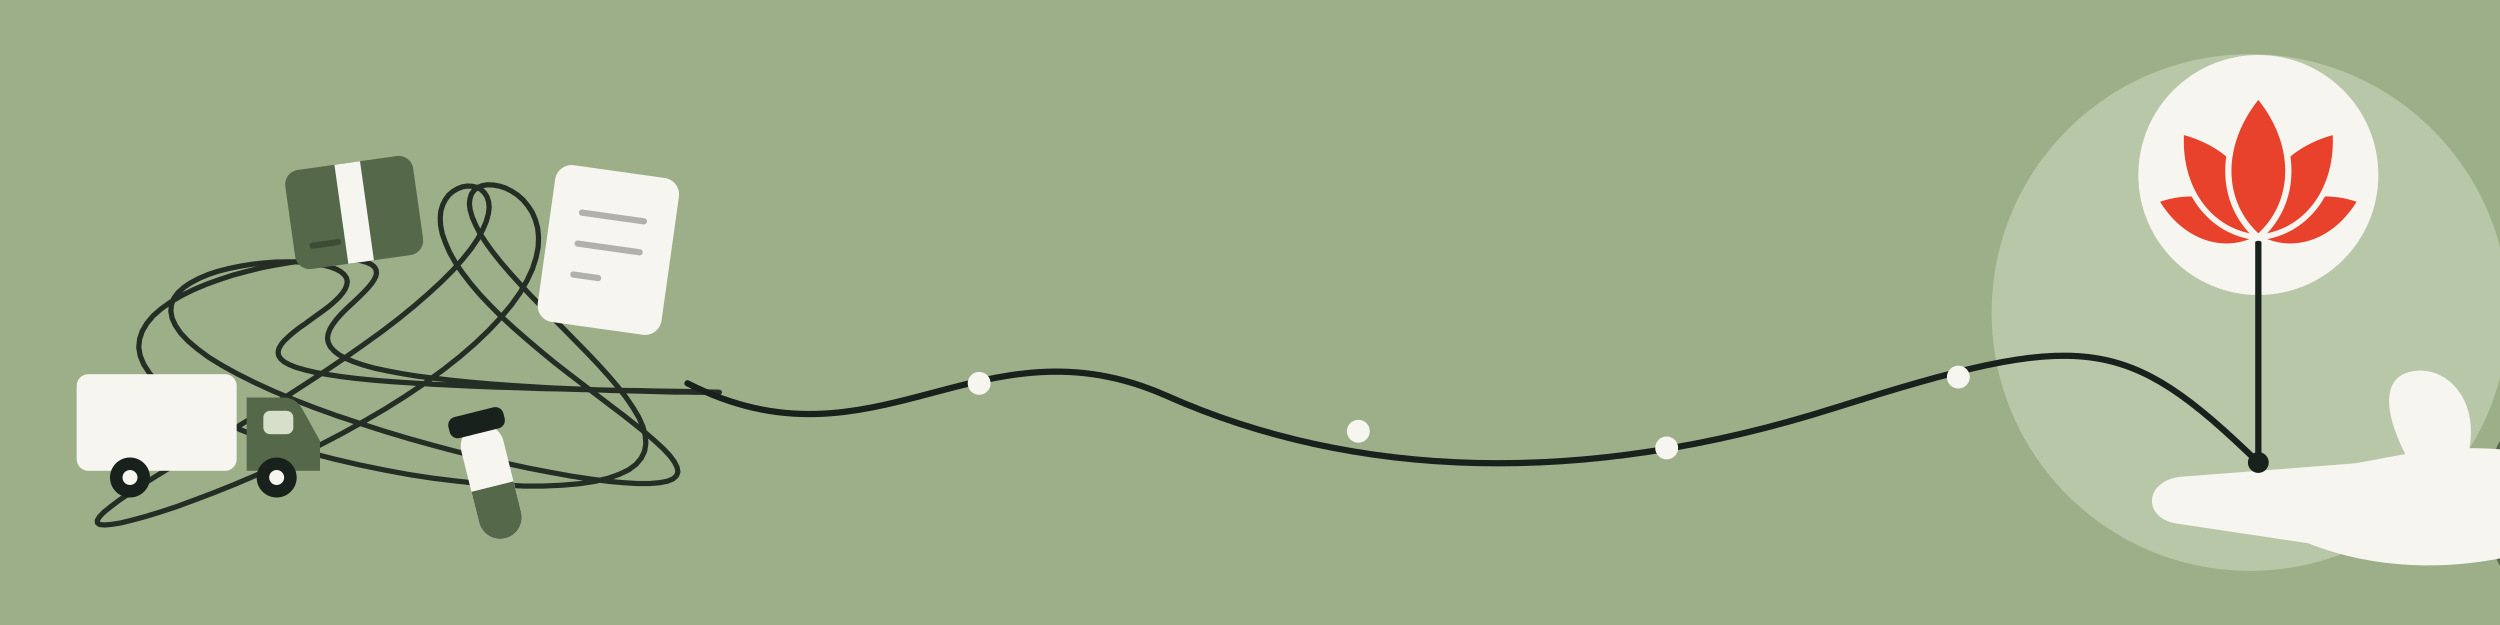
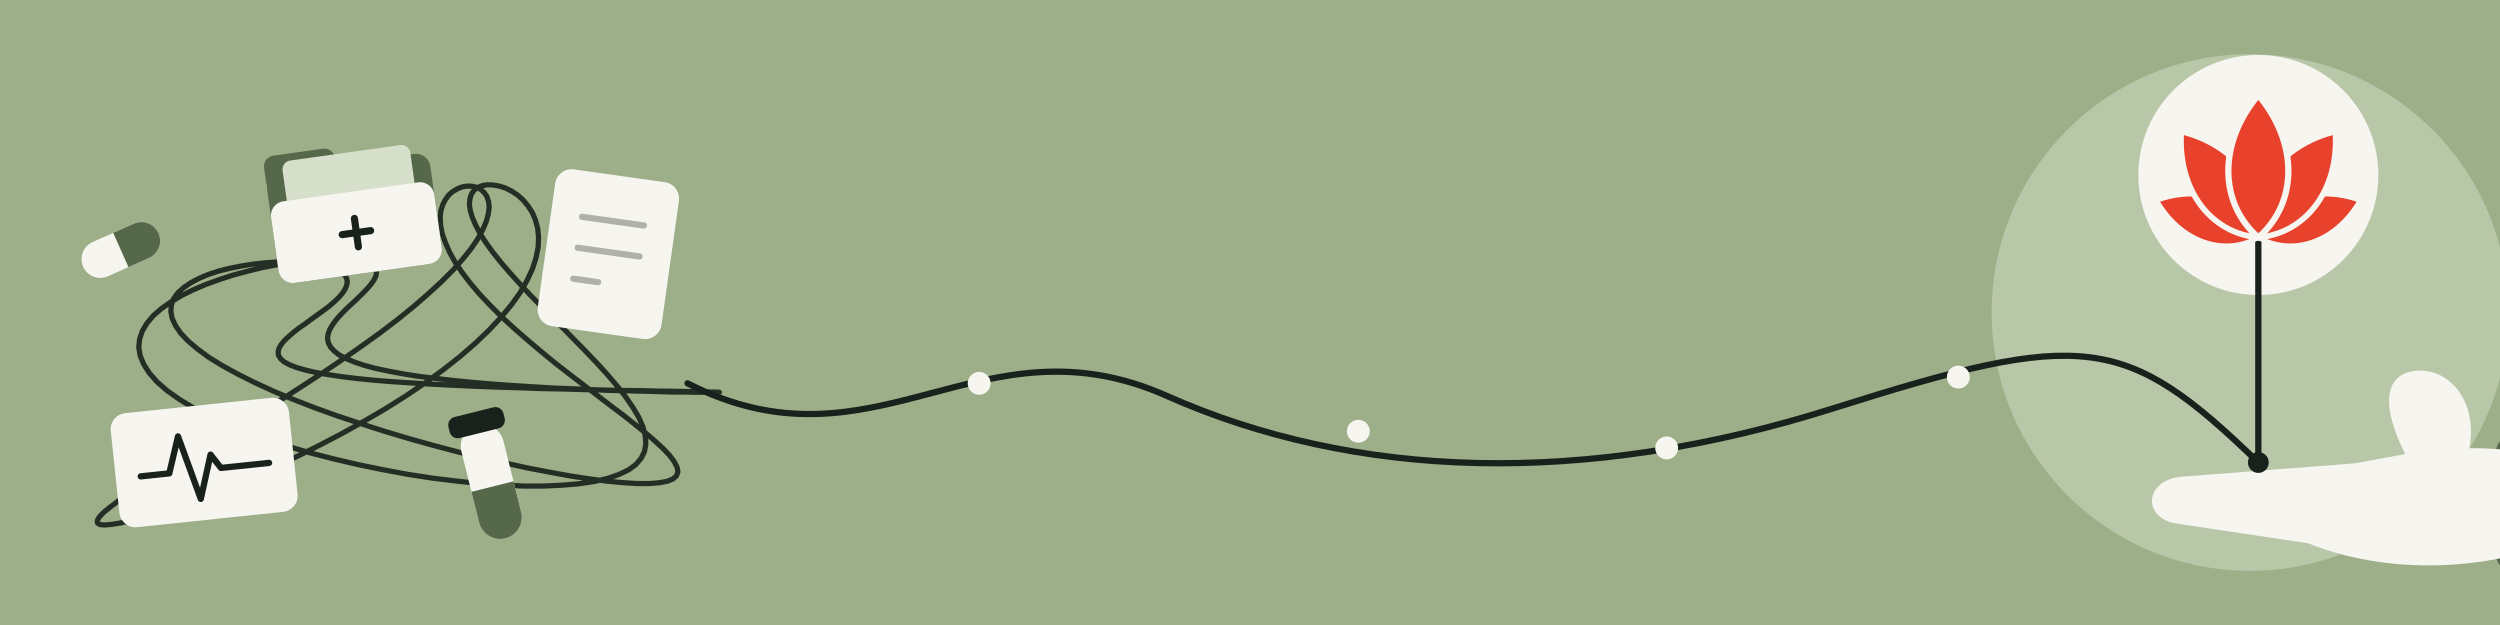
<svg xmlns="http://www.w3.org/2000/svg" viewBox="0 0 1200 300" width="1200" height="300">
  <rect width="1200" height="300" fill="#9CAF88" />
  <path d="M299.3 231.7L306.0 232.1L311.8 232.1L316.6 231.7L320.3 231.0L323.0 229.9L324.7 228.4L325.4 226.5L325.0 224.3L323.7 221.7L321.5 218.7L318.5 215.5L314.6 211.9L310.1 208.0L304.9 203.8L299.2 199.3L293.1 194.7L286.7 189.8L280.0 184.7L273.2 179.5L266.4 174.2L259.7 168.7L253.2 163.2L246.9 157.7L240.9 152.2L235.4 146.7L230.3 141.3L225.8 136.0L221.9 130.9L218.5 125.9L215.8 121.1L213.8 116.5L212.3 112.3L211.5 108.3L211.3 104.6L211.6 101.3L212.5 98.3L213.8 95.8L215.4 93.6L217.4 91.9L219.6 90.6L221.9 89.7L224.3 89.3L226.6 89.4L228.8 89.9L230.8 90.9L232.4 92.4L233.7 94.3L234.5 96.7L234.8 99.5L234.4 102.7L233.4 106.3L231.7 110.3L229.3 114.7L226.1 119.4L222.1 124.4L217.4 129.7L211.9 135.2L205.7 140.9L198.8 146.9L191.3 153.0L183.2 159.2L174.6 165.4L165.6 171.7L156.3 178.0L146.7 184.3L137.1 190.5L127.4 196.6L117.8 202.5L108.4 208.2L99.3 213.7L90.6 218.9L82.5 223.9L75.0 228.5L68.2 232.8L62.2 236.7L57.1 240.2L53.0 243.3L49.8 245.9L47.7 248.1L46.7 249.8L46.8 251.0L47.9 251.8L50.2 252.0L53.6 251.7L58.0 251.0L63.3 249.7L69.6 248.0L76.8 245.8L84.7 243.2L93.4 240.0L102.6 236.5L112.4 232.6L122.5 228.3L132.9 223.6L143.4 218.7L154.0 213.4L164.5 207.9L174.9 202.1L185.0 196.2L194.7 190.1L203.9 183.9L212.6 177.6L220.6 171.3L228.0 164.9L234.6 158.6L240.4 152.4L245.5 146.3L249.7 140.4L253.0 134.6L255.6 129.0L257.3 123.7L258.3 118.7L258.5 114.0L258.1 109.6L257.0 105.6L255.5 102.0L253.4 98.8L251.1 96.0L248.4 93.6L245.5 91.7L242.5 90.2L239.6 89.3L236.7 88.8L233.9 88.7L231.5 89.1L229.3 90.0L227.6 91.3L226.3 93.1L225.6 95.3L225.3 97.9L225.7 100.9L226.7 104.3L228.3 108.0L230.4 112.1L233.2 116.4L236.5 121.0L240.4 125.9L244.7 130.9L249.4 136.1L254.4 141.5L259.8 147.0L265.2 152.5L270.8 158.1L276.3 163.7L281.8 169.3L287.0 174.8L291.9 180.2L296.4 185.5L300.4 190.6L303.8 195.6L306.6 200.3L308.6 204.8L309.7 209.0L310.0 212.9L309.4 216.6L307.8 219.9L305.3 222.9L301.8 225.5L297.2 227.7L291.8 229.6L285.3 231.1L278.0 232.2L269.8 232.9L260.9 233.3L251.3 233.3L241.0 232.8L230.2 232.1L219.0 230.9L207.5 229.5L195.8 227.7L184.0 225.5L172.3 223.1L160.7 220.4L149.3 217.5L138.4 214.3L127.9 210.9L118.0 207.3L108.8 203.6L100.3 199.7L92.7 195.7L86.0 191.6L80.2 187.5L75.4 183.3L71.7 179.1L69.0 174.9L67.3 170.8L66.6 166.8L67.0 162.8L68.3 158.9L70.5 155.2L73.5 151.6L77.4 148.2L81.9 145.0L87.1 141.9L92.8 139.1L98.9 136.5L105.3 134.2L112.0 132.0L118.8 130.2L125.6 128.5L132.3 127.2L138.8 126.1L145.1 125.2L151.1 124.6L156.6 124.2L161.7 124.1L166.2 124.2L170.1 124.6L173.5 125.2L176.2 126.0L178.2 126.9L179.7 128.1L180.5 129.5L180.7 131.0L180.4 132.6L179.5 134.4L178.2 136.3L176.6 138.2L174.6 140.3L172.4 142.5L170.1 144.7L167.7 146.9L165.4 149.1L163.2 151.4L161.2 153.7L159.6 155.9L158.3 158.1L157.5 160.3L157.2 162.4L157.6 164.5L158.6 166.5L160.3 168.4L162.7 170.3L165.9 172.0L169.9 173.7L174.6 175.3L180.1 176.8L186.3 178.1L193.2 179.4L200.7 180.6L208.8 181.6L217.4 182.6L226.4 183.5L235.7 184.3L245.3 185.0L254.9 185.6L264.6 186.2L274.2 186.6L283.6 187.0L292.7 187.4L301.4 187.6L309.5 187.8L317.0 188.0L323.8 188.2L329.8 188.2L334.9 188.3L339.0 188.3L342.2 188.4L344.3 188.3L345.3 188.3L345.2 188.3L344.1 188.2L341.8 188.2L338.4 188.1L334.0 188.0L328.7 187.9L322.4 187.8L315.2 187.7L307.3 187.5L298.6 187.4L289.4 187.2L279.6 187.0L269.5 186.7L259.1 186.5L248.6 186.1L238.0 185.8L227.5 185.4L217.1 184.9L207.0 184.4L197.3 183.8L188.1 183.2L179.4 182.5L171.4 181.7L164.0 180.8L157.4 179.8L151.6 178.8L146.5 177.6L142.3 176.4L139.0 175.1L136.4 173.7L134.7 172.2L133.7 170.6L133.5 168.9L133.9 167.2L135.0 165.3L136.5 163.5L138.6 161.5L140.9 159.5L143.6 157.4L146.5 155.4L149.5 153.2L152.4 151.1L155.3 149.0L158.1 146.9L160.5 144.8L162.7 142.7L164.4 140.7L165.7 138.7L166.4 136.9L166.7 135.1L166.3 133.4L165.3 131.9L163.7 130.5L161.6 129.3L158.8 128.2L155.5 127.3L151.6 126.6L147.3 126.0L142.6 125.7L137.6 125.7L132.2 125.8L126.8 126.2L121.2 126.8L115.7 127.7L110.2 128.8L105.0 130.1L100.1 131.7L95.6 133.6L91.6 135.7L88.2 138.0L85.4 140.5L83.4 143.3L82.3 146.2L82.0 149.4L82.6 152.7L84.2 156.2L86.7 159.9L90.2 163.6L94.8 167.5L100.2 171.5L106.7 175.5L114.0 179.5L122.2 183.6L131.1 187.7L140.7 191.7L151.0 195.7L161.8 199.6L173.0 203.3L184.5 207.0L196.2 210.5L208.0 213.8L219.7 216.9L231.3 219.7L242.7 222.3L253.6 224.7L264.1 226.7L274.0 228.5L283.2 229.9L291.7 231.0L299.3 231.7" fill="none" stroke="#18211B" stroke-opacity="0.9" stroke-width="2.5" stroke-linecap="round" stroke-linejoin="round" />
-   <g transform="translate(96 226) rotate(0) scale(0.8 0.8)">
-     <rect x="-74" y="-58" width="96" height="58" rx="7" fill="#F7F5EF" />
-     <path d="M28 -44h22q8 0 12 8l10 18v18h-44z" fill="#55694A" />
-     <rect x="38" y="-36" width="18" height="14" rx="4" fill="#D5DFCA" />
-     <circle cx="-42" cy="4" r="12" fill="#18211B" />
-     <circle cx="-42" cy="4" r="4.5" fill="#F7F5EF" />
-     <circle cx="46" cy="4" r="12" fill="#18211B" />
-     <circle cx="46" cy="4" r="4.5" fill="#F7F5EF" />
+   <g transform="translate(98 222) rotate(-6) scale(0.86 0.86)">
+     <rect x="-50" y="-32" width="100" height="64" rx="9" fill="#F7F5EF" />
+     <path d="M-36 4h16l7 -20l9 36l8 -24l5 8h27" fill="none" stroke="#18211B" stroke-width="3.5" stroke-linecap="round" stroke-linejoin="round" />
  </g>
-   <g transform="translate(292 120) rotate(8) scale(1.0 1.0)">
+   <g transform="translate(292 122) rotate(8) scale(1 1)">
    <rect x="-30.0" y="-38.0" width="60" height="76" rx="8" fill="#F7F5EF" />
-     <path d="M-15.0 -16.0h30" stroke="#18211B" stroke-opacity=".32" stroke-width="3" stroke-linecap="round" />
-     <path d="M-15.0 -1.0h30" stroke="#18211B" stroke-opacity=".32" stroke-width="3" stroke-linecap="round" />
-     <path d="M-15.0 14.0h12" stroke="#18211B" stroke-opacity=".32" stroke-width="3" stroke-linecap="round" />
+     <path d="M-15.0 -16h30" stroke="#18211B" stroke-opacity=".32" stroke-width="3" stroke-linecap="round" />
+     <path d="M-15.0 -1h30" stroke="#18211B" stroke-opacity=".32" stroke-width="3" stroke-linecap="round" />
+     <path d="M-15.0 14h12" stroke="#18211B" stroke-opacity=".32" stroke-width="3" stroke-linecap="round" />
  </g>
  <g transform="translate(236 232) rotate(-14) scale(0.8 0.8)">
    <rect x="-13" y="-36" width="26" height="70" rx="13" fill="#F7F5EF" />
    <path d="M-13 2H13V21a13 13 0 0 1 -26 0Z" fill="#55694A" />
    <rect x="-17" y="-44" width="34" height="13" rx="5" fill="#18211B" />
  </g>
-   <g transform="translate(170 102) rotate(-8) scale(1.0 1.0)">
-     <rect x="-31.0" y="-24.0" width="62" height="48" rx="7" fill="#55694A" />
-     <rect x="-6.2" y="-24.0" width="12.4" height="48" fill="#F7F5EF" />
-     <path d="M-22.0 13.0h12.4" stroke="#18211B" stroke-opacity=".4" stroke-width="3" stroke-linecap="round" />
+   <g transform="translate(170 104) rotate(-8) scale(0.86 0.86)">
+     <rect x="-46" y="-40" width="40" height="20" rx="6" fill="#55694A" />
+     <rect x="-46" y="-30" width="92" height="62" rx="8" fill="#55694A" />
+     <rect x="-36" y="-36" width="72" height="30" rx="5" fill="#D5DFCA" />
+     <rect x="-46" y="-14" width="92" height="46" rx="8" fill="#F7F5EF" />
+     <path d="M-8 9H8M0 1V17" stroke="#18211B" stroke-width="4" stroke-linecap="round" />
+   </g>
+   <g transform="translate(58 120) rotate(-24) scale(0.9 0.9)">
+     <rect x="-22" y="-10" width="44" height="20" rx="10" fill="#F7F5EF" />
+     <path d="M0 -10H12a10 10 0 0 1 0 20H0Z" fill="#55694A" />
  </g>
  <circle cx="1080" cy="150" r="124" fill="#B9C7A9" />
  <g transform="translate(1204 240) rotate(0) scale(-1.6 1.6)">
    <rect x="-130" y="-21" width="134" height="44" rx="8" fill="#55694A" />
    <path d="M0 -15C20 -17 34 -13 46 -11L98 -7C109 -6 110 5 100 7L60 13C40 21 18 21 0 17Z" fill="#F7F5EF" />
    <path d="M12 -14C8 -31 20 -42 31 -38C38 -35 37 -25 30 -12Z" fill="#F7F5EF" />
  </g>
  <path d="M330 184C420 230 470 150 560 190S760 234 880 196S1020 160 1084 222" fill="none" stroke="#18211B" stroke-opacity="1" stroke-width="3" stroke-linecap="round" stroke-linejoin="round" />
  <circle cx="470" cy="184" r="5.5" fill="#F7F5EF" />
  <circle cx="652" cy="207" r="5.5" fill="#F7F5EF" />
  <circle cx="800" cy="215" r="5.5" fill="#F7F5EF" />
  <circle cx="940" cy="181" r="5.5" fill="#F7F5EF" />
  <path d="M1084 222V112" fill="none" stroke="#18211B" stroke-opacity="1" stroke-width="3" stroke-linecap="round" stroke-linejoin="round" />
  <circle cx="1084" cy="222" r="5" fill="#18211B" />
-   <circle cx="1084" cy="84.0" r="57.6" fill="#F7F5EF" />
+   <circle cx="1084" cy="84" r="57.6" fill="#F7F5EF" />
  <path d="M1084 114v27.6" fill="none" stroke="#18211B" stroke-width="3" />
  <g transform="translate(1084 114) scale(0.6)" fill="#E8412C" stroke="#F7F5EF" stroke-width="5.00" stroke-linejoin="round">
    <path d="M0 0C-32 -28 -32 -76 0 -114c32 38 32 86 0 114Z" transform="rotate(-70) scale(0.76)" />
    <path d="M0 0C-32 -28 -32 -76 0 -114c32 38 32 86 0 114Z" transform="rotate(70) scale(0.76)" />
    <path d="M0 0C-32 -28 -32 -76 0 -114c32 38 32 86 0 114Z" transform="rotate(-36) scale(0.92)" />
    <path d="M0 0C-32 -28 -32 -76 0 -114c32 38 32 86 0 114Z" transform="rotate(36) scale(0.92)" />
    <path d="M0 0C-32 -28 -32 -76 0 -114c32 38 32 86 0 114Z" transform="rotate(0) scale(1)" />
  </g>
</svg>
